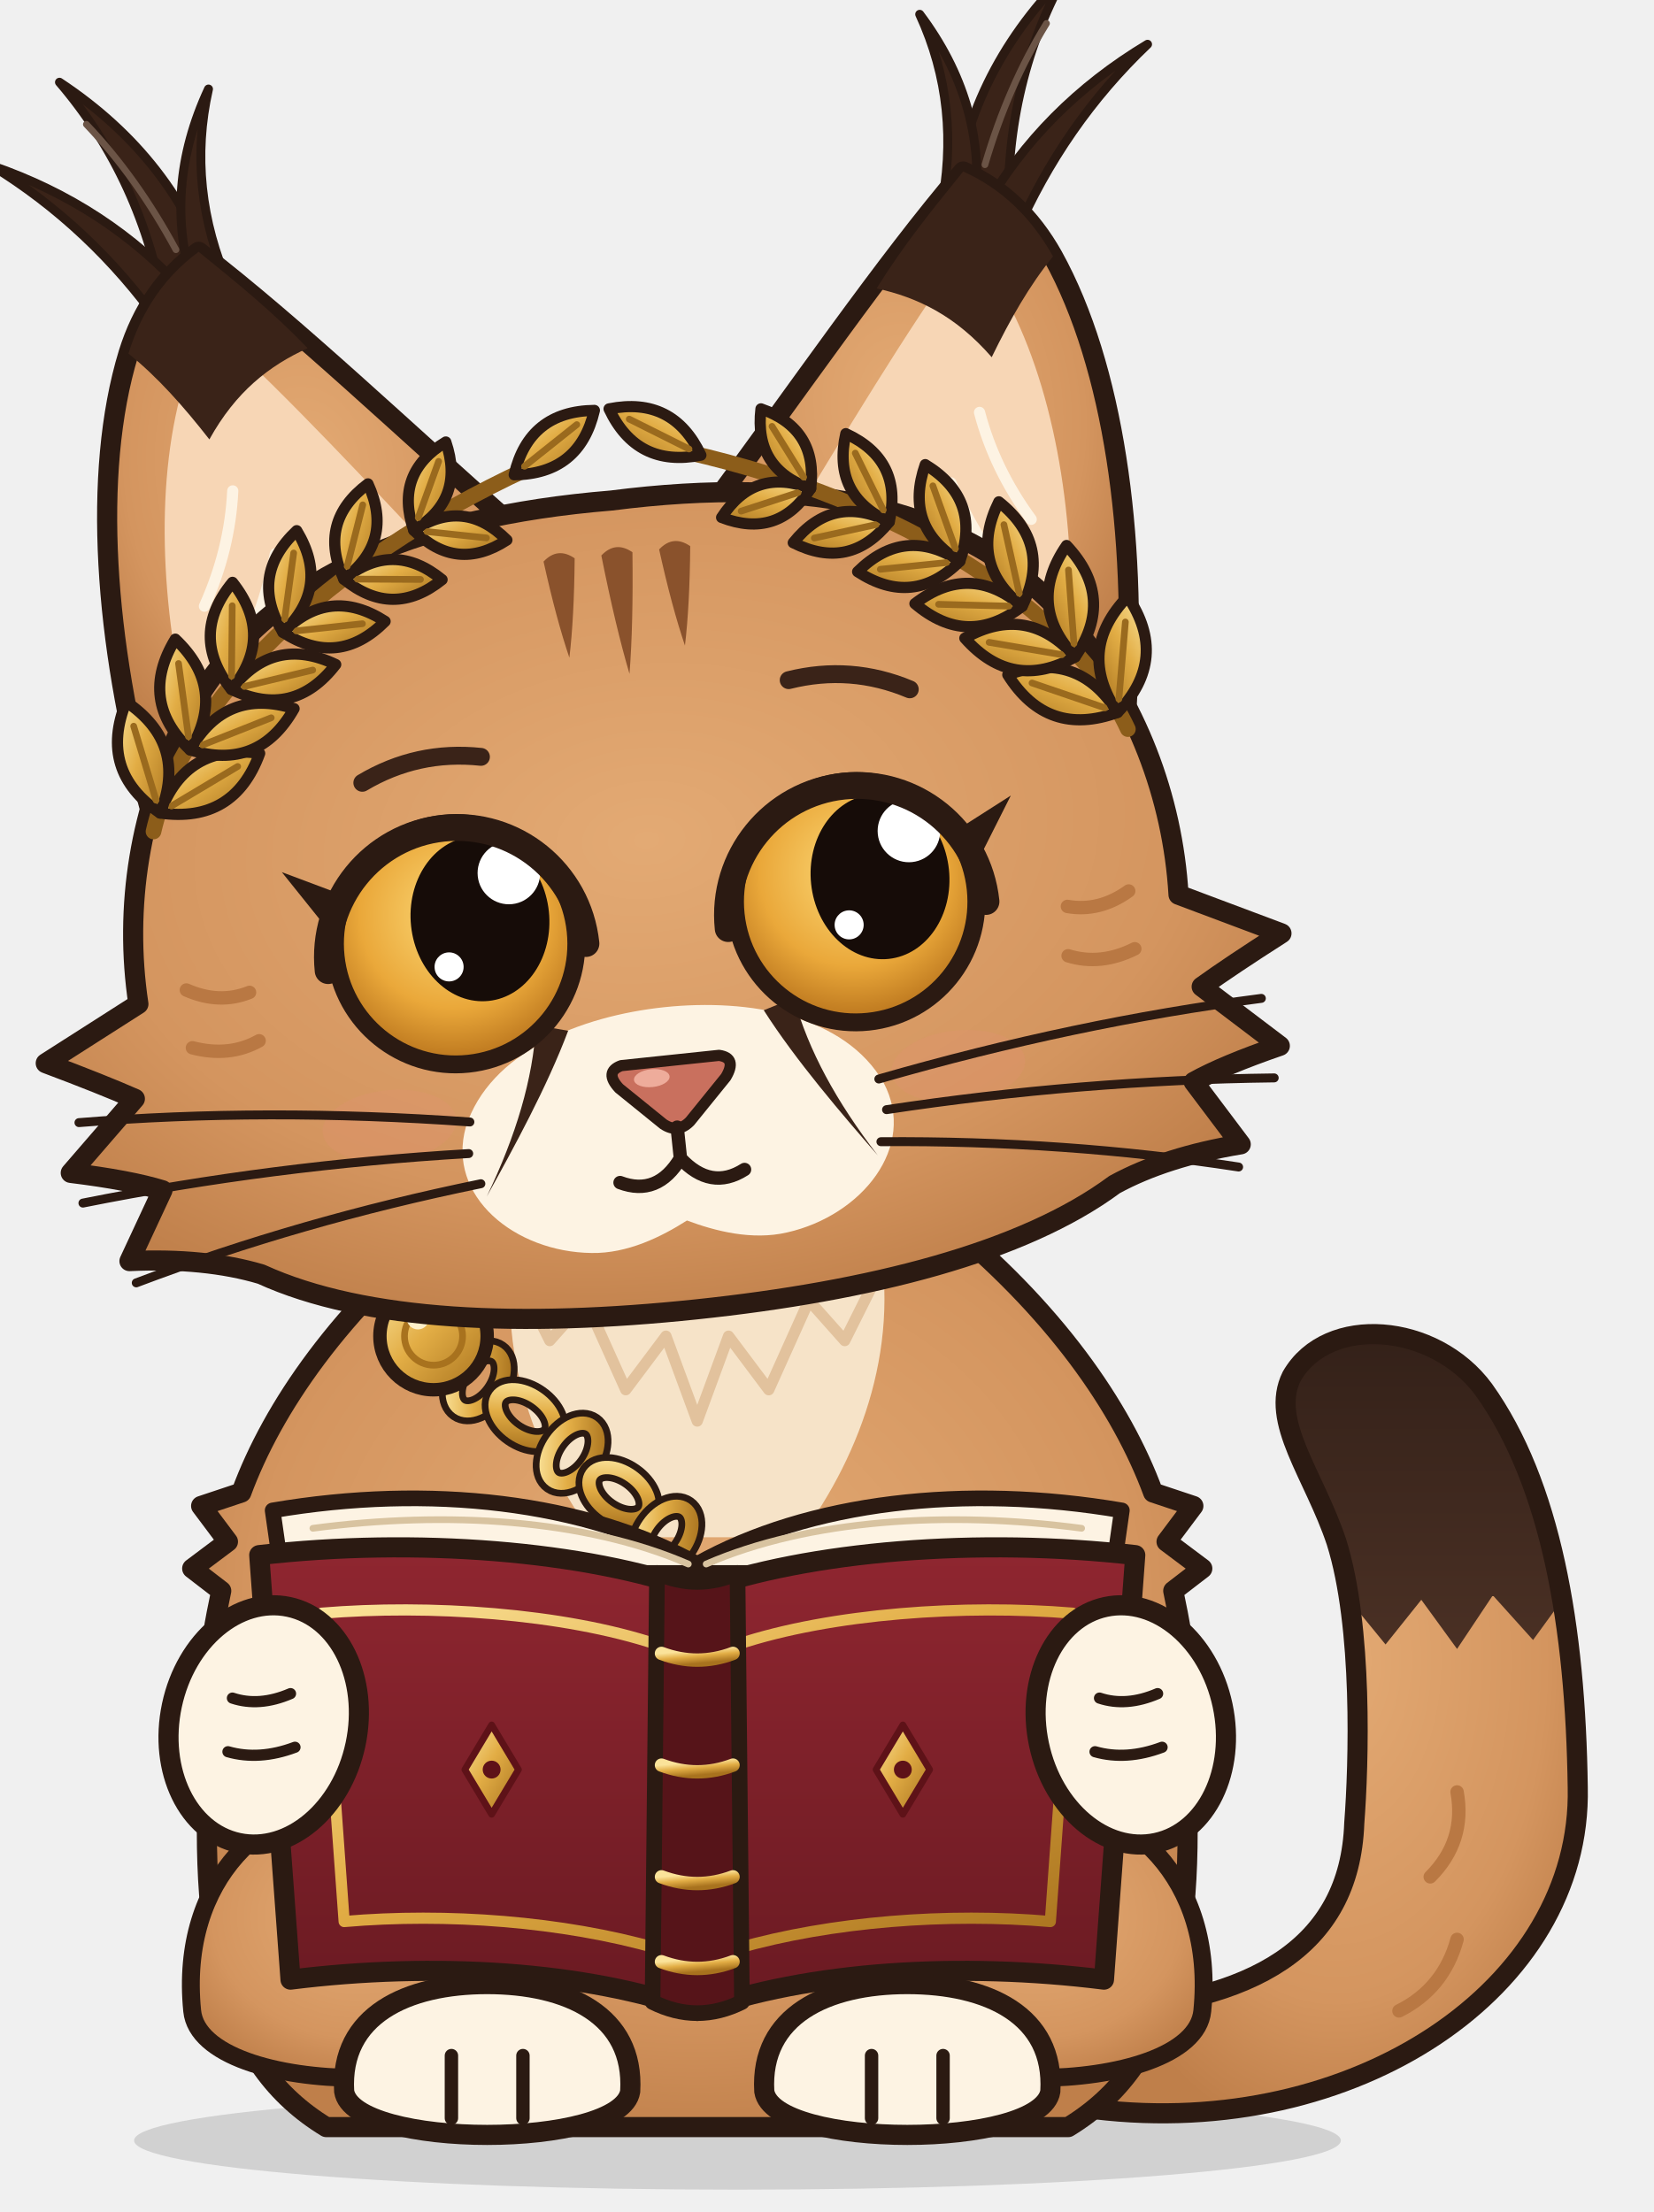
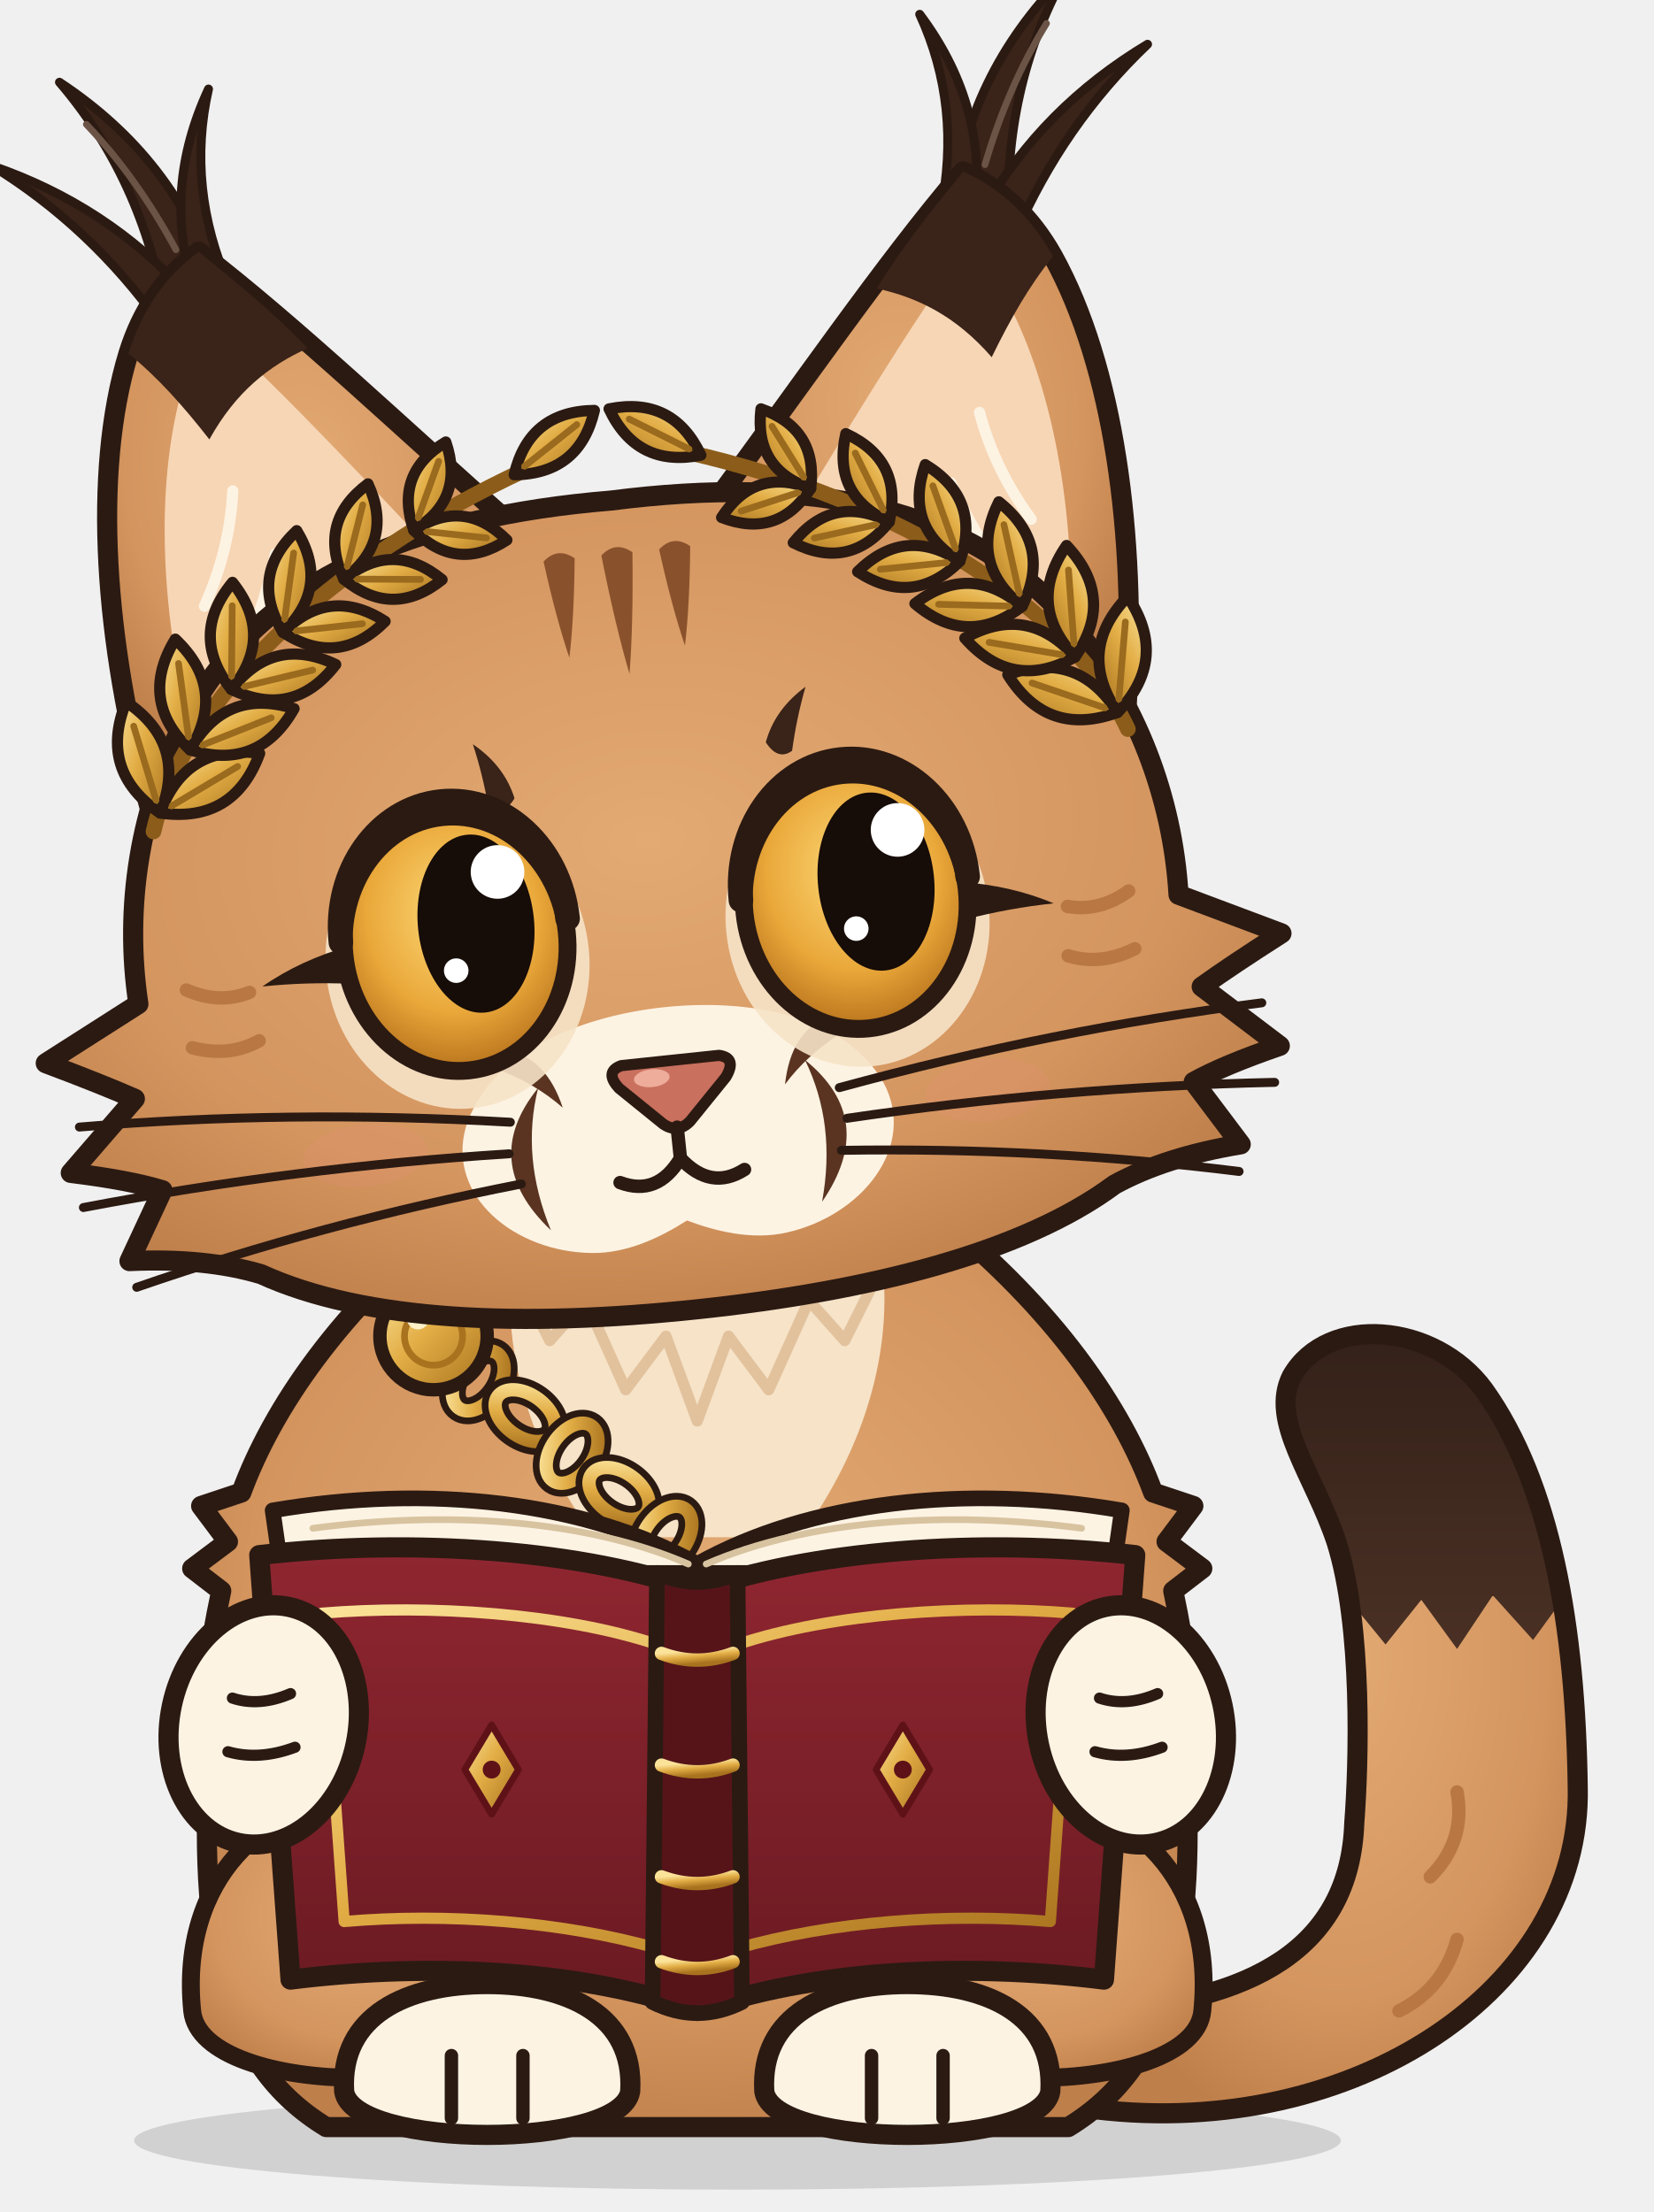
<svg xmlns="http://www.w3.org/2000/svg" stroke-linejoin="round" stroke-linecap="round" viewBox="200 0 740 990" width="740" height="990">
  <defs>
-     <radialGradient cx="0.5" cy="0.42" r="0.62" id="vas1-fur">
+     <radialGradient cx="0.5" cy="0.42" r="0.62" id="vas6-fur">
      <stop offset="0" stop-color="#e3aa74" />
      <stop offset=".7" stop-color="#d4955f" />
      <stop offset="1" stop-color="#bf7f4a" />
    </radialGradient>
-     <linearGradient x1="0" y1="0" x2="1" y2="1" id="vas1-gold">
+     <linearGradient x1="0" y1="0" x2="1" y2="1" id="vas6-gold">
      <stop offset="0" stop-color="#fbe39a" />
      <stop offset=".45" stop-color="#e2ad45" />
      <stop offset="1" stop-color="#a8721e" />
    </linearGradient>
-     <radialGradient cx="0.5" cy="0.38" r="0.62" id="vas1-iris">
+     <radialGradient cx="0.5" cy="0.38" r="0.62" id="vas6-iris">
      <stop offset="0" stop-color="#fcd977" />
      <stop offset=".62" stop-color="#eaa83a" />
      <stop offset="1" stop-color="#b8731c" />
    </radialGradient>
-     <linearGradient x1="0" y1="0" x2="0" y2="1" id="vas1-cover">
+     <linearGradient x1="0" y1="0" x2="0" y2="1" id="vas6-cover">
      <stop offset="0" stop-color="#8f2630" />
      <stop offset="1" stop-color="#6a1a22" />
    </linearGradient>
-     <linearGradient x1="0" y1="0" x2="0" y2="1" id="vas1-tip">
+     <linearGradient x1="0" y1="0" x2="0" y2="1" id="vas6-tip">
      <stop offset="0" stop-color="#2e1d16" />
      <stop offset="1" stop-color="#4a3024" />
    </linearGradient>
-     <clipPath id="vas1-tail">
+     <clipPath id="vas6-tail">
      <path d="M 690 944 C 806 958 908 890 906 800 C 905 728 894 664 864 622 C 842 592 794 588 778 616 C 768 636 788 660 798 690 C 810 728 808 790 806 816 C 804 872 760 896 690 900 Z" />
    </clipPath>
  </defs>
  <ellipse cx="530" cy="958" rx="270" ry="22" fill="#000" opacity="0.13" />
  <g>
    <g>
-       <path d="M 690 944 C 806 958 908 890 906 800 C 905 728 894 664 864 622 C 842 592 794 588 778 616 C 768 636 788 660 798 690 C 810 728 808 790 806 816 C 804 872 760 896 690 900 Z" fill="url(#vas1-fur)" />
-       <path d="M 740 560 L 940 560 L 940 716 L 918 732 L 902 712 L 886 734 L 868 714 L 852 738 L 836 716 L 820 736 L 802 714 L 780 728 L 740 728 Z" fill="url(#vas1-tip)" clip-path="url(#vas1-tail)" />
+       <path d="M 690 944 C 806 958 908 890 906 800 C 905 728 894 664 864 622 C 842 592 794 588 778 616 C 768 636 788 660 798 690 C 810 728 808 790 806 816 C 804 872 760 896 690 900 Z" fill="url(#vas6-fur)" />
+       <path d="M 740 560 L 940 560 L 940 716 L 918 732 L 902 712 L 886 734 L 868 714 L 852 738 L 836 716 L 820 736 L 802 714 L 780 728 L 740 728 Z" fill="url(#vas6-tip)" clip-path="url(#vas6-tail)" />
      <path d="M 840 840 Q 856 824 852 802 M 826 900 Q 846 890 852 868" fill="none" stroke-width="6" stroke="#b97843" />
      <path fill="none" stroke-width="9" d="M 690 944 C 806 958 908 890 906 800 C 905 728 894 664 864 622 C 842 592 794 588 778 616 C 768 636 788 660 798 690 C 810 728 808 790 806 816 C 804 872 760 896 690 900 Z" stroke="#2b1a12" />
    </g>
    <g>
      <g>
-         <path d="M 404 544 C 352 586 322 630 308 668 L 290 674 L 302 690 L 286 702 L 299 712 C 293 740 291 760 294 780 C 288 870 300 924 346 952 L 678 952 C 724 924 736 870 730 780 C 733 760 731 740 725 712 L 738 702 L 722 690 L 734 674 L 716 668 C 702 630 672 586 620 544 Z" stroke-width="9" stroke="#2b1a12" fill="url(#vas1-fur)" />
+         <path d="M 404 544 C 352 586 322 630 308 668 L 290 674 L 302 690 L 286 702 L 299 712 C 293 740 291 760 294 780 C 288 870 300 924 346 952 L 678 952 C 724 924 736 870 730 780 C 733 760 731 740 725 712 L 738 702 L 722 690 L 734 674 L 716 668 C 702 630 672 586 620 544 Z" stroke-width="9" stroke="#2b1a12" fill="url(#vas6-fur)" />
        <path d="M 432 548 C 420 600 438 650 466 688 L 558 688 C 586 650 604 600 592 548 Z" fill="#f6e3c8" />
        <path d="M 424 556 L 446 600 L 462 582 L 480 622 L 498 598 L 512 636 L 526 598 L 544 622 L 562 582 L 578 600 L 600 556 Z" stroke="#e2c29d" stroke-width="5" fill="#f6e3c8" />
-         <path stroke-width="8" stroke="#2b1a12" d="M 286 900 C 280 840 320 806 360 806 C 400 806 440 840 434 900 C 430 940 290 940 286 900 Z" fill="url(#vas1-fur)" />
-         <path stroke-width="8" stroke="#2b1a12" d="M 590 900 C 584 840 624 806 664 806 C 704 806 744 840 738 900 C 734 940 594 940 590 900 Z" fill="url(#vas1-fur)" />
+         <path stroke-width="8" stroke="#2b1a12" d="M 286 900 C 280 840 320 806 360 806 C 400 806 440 840 434 900 C 430 940 290 940 286 900 Z" fill="url(#vas6-fur)" />
+         <path stroke-width="8" stroke="#2b1a12" d="M 590 900 C 584 840 624 806 664 806 C 704 806 744 840 738 900 C 734 940 594 940 590 900 Z" fill="url(#vas6-fur)" />
      </g>
      <g>
        <ellipse rx="15" ry="9.5" fill="none" stroke-width="12" stroke="#2b1a12" cx="414" cy="618" transform="matrix(0.573576, -0.819152, 0.819152, 0.573576, -329.697, 602.659)" />
-         <ellipse rx="15" ry="9.5" fill="none" stroke-width="6" cx="414" cy="618" transform="matrix(0.573576, -0.819152, 0.819152, 0.573576, -329.697, 602.659)" stroke="url(#vas1-gold)" />
+         <ellipse rx="15" ry="9.5" fill="none" stroke-width="6" cx="414" cy="618" transform="matrix(0.573576, -0.819152, 0.819152, 0.573576, -329.697, 602.659)" stroke="url(#vas6-gold)" />
        <ellipse rx="15" ry="9.5" fill="none" stroke-width="12" stroke="#2b1a12" cx="435" cy="633.6" transform="matrix(0.819152, 0.573576, -0.573576, 0.819152, 442.087, -134.92)" />
-         <ellipse rx="15" ry="9.5" fill="none" stroke-width="6" cx="435" cy="633.6" transform="matrix(0.819152, 0.573576, -0.573576, 0.819152, 442.087, -134.92)" stroke="url(#vas1-gold)" />
+         <ellipse rx="15" ry="9.5" fill="none" stroke-width="6" cx="435" cy="633.6" transform="matrix(0.819152, 0.573576, -0.573576, 0.819152, 442.087, -134.92)" stroke="url(#vas6-gold)" />
        <ellipse rx="15" ry="9.5" fill="none" stroke-width="12" stroke="#2b1a12" cx="456" cy="650.4" transform="matrix(0.573576, -0.819152, 0.819152, 0.573576, -338.327, 650.879)" />
-         <ellipse rx="15" ry="9.5" fill="none" stroke-width="6" cx="456" cy="650.4" transform="matrix(0.573576, -0.819152, 0.819152, 0.573576, -338.327, 650.879)" stroke="url(#vas1-gold)" />
+         <ellipse rx="15" ry="9.5" fill="none" stroke-width="6" cx="456" cy="650.4" transform="matrix(0.573576, -0.819152, 0.819152, 0.573576, -338.327, 650.879)" stroke="url(#vas6-gold)" />
        <ellipse rx="15" ry="9.5" fill="none" stroke-width="12" stroke="#2b1a12" cx="477" cy="668.4" transform="matrix(0.819152, 0.573576, -0.573576, 0.819152, 469.643, -152.717)" />
-         <ellipse rx="15" ry="9.5" fill="none" stroke-width="6" cx="477" cy="668.4" transform="matrix(0.819152, 0.573576, -0.573576, 0.819152, 469.643, -152.717)" stroke="url(#vas1-gold)" />
+         <ellipse rx="15" ry="9.5" fill="none" stroke-width="6" cx="477" cy="668.4" transform="matrix(0.819152, 0.573576, -0.573576, 0.819152, 469.643, -152.717)" stroke="url(#vas6-gold)" />
        <ellipse rx="15" ry="9.5" fill="none" stroke-width="12" stroke="#2b1a12" cx="498" cy="687.6" transform="matrix(0.573576, -0.819152, 0.819152, 0.573576, -350.89, 701.147)" />
-         <ellipse rx="15" ry="9.5" fill="none" stroke-width="6" cx="498" cy="687.6" transform="matrix(0.573576, -0.819152, 0.819152, 0.573576, -350.89, 701.147)" stroke="url(#vas1-gold)" />
-         <circle cx="394" cy="598" r="24" stroke-width="6" stroke="#2b1a12" fill="url(#vas1-gold)" />
+         <ellipse rx="15" ry="9.5" fill="none" stroke-width="6" cx="498" cy="687.6" transform="matrix(0.573576, -0.819152, 0.819152, 0.573576, -350.89, 701.147)" stroke="url(#vas6-gold)" />
+         <circle cx="394" cy="598" r="24" stroke-width="6" stroke="#2b1a12" fill="url(#vas6-gold)" />
        <circle cx="394" cy="598" r="13" fill="none" stroke="#a8721e" stroke-width="3" />
        <circle cx="387" cy="590" r="5" fill="#fff6d6" opacity="0.9" />
      </g>
      <g>
        <path d="M 512 700 C 462 672 392 664 322 676 L 326 704 L 698 704 L 702 676 C 632 664 562 672 512 700 Z" stroke-width="7" fill="#fdf3e3" stroke="#2b1a12" />
        <path d="M 340 684 C 400 676 462 680 508 700 M 684 684 C 624 676 562 680 516 700" fill="none" stroke="#d8c3a0" stroke-width="3" />
-         <path d="M 512 712 C 462 694 386 688 316 696 L 330 886 C 394 878 462 882 512 900 Z" stroke-width="9" stroke="#2b1a12" fill="url(#vas1-cover)" />
-         <path d="M 512 712 C 562 694 638 688 708 696 L 694 886 C 630 878 562 882 512 900 Z" stroke-width="9" stroke="#2b1a12" fill="url(#vas1-cover)" />
-         <path d="M 494 736 C 452 722 392 718 344 722 L 354 860 C 400 856 452 860 494 872 Z M 530 736 C 572 722 632 718 680 722 L 670 860 C 624 856 572 860 530 872 Z" fill="none" stroke-width="5" stroke="url(#vas1-gold)" />
-         <path stroke="#5e1218" stroke-width="3" d="M 420 772 L 432 792 L 420 812 L 408 792 Z" fill="url(#vas1-gold)" />
+         <path d="M 512 712 C 462 694 386 688 316 696 L 330 886 C 394 878 462 882 512 900 Z" stroke-width="9" stroke="#2b1a12" fill="url(#vas6-cover)" />
+         <path d="M 512 712 C 562 694 638 688 708 696 L 694 886 C 630 878 562 882 512 900 Z" stroke-width="9" stroke="#2b1a12" fill="url(#vas6-cover)" />
+         <path d="M 494 736 C 452 722 392 718 344 722 L 354 860 C 400 856 452 860 494 872 Z M 530 736 C 572 722 632 718 680 722 L 670 860 C 624 856 572 860 530 872 Z" fill="none" stroke-width="5" stroke="url(#vas6-gold)" />
+         <path stroke="#5e1218" stroke-width="3" d="M 420 772 L 432 792 L 420 812 L 408 792 Z" fill="url(#vas6-gold)" />
        <circle cy="792" r="4" fill="#5e1218" cx="420" />
-         <path stroke="#5e1218" stroke-width="3" d="M 604 772 L 616 792 L 604 812 L 592 792 Z" fill="url(#vas1-gold)" />
+         <path stroke="#5e1218" stroke-width="3" d="M 604 772 L 616 792 L 604 812 L 592 792 Z" fill="url(#vas6-gold)" />
        <circle cy="792" r="4" fill="#5e1218" cx="604" />
        <path d="M 494 704 Q 512 712 530 704 L 532 896 Q 512 906 492 896 Z" fill="#561419" stroke-width="7" stroke="#2b1a12" />
-         <path fill="none" stroke-width="6" d="M 496 740 Q 512 746 528 740" stroke="url(#vas1-gold)" />
-         <path fill="none" stroke-width="6" d="M 496 790 Q 512 796 528 790" stroke="url(#vas1-gold)" />
-         <path fill="none" stroke-width="6" d="M 496 840 Q 512 846 528 840" stroke="url(#vas1-gold)" />
-         <path fill="none" stroke-width="6" d="M 496 878 Q 512 884 528 878" stroke="url(#vas1-gold)" />
+         <path fill="none" stroke-width="6" d="M 496 740 Q 512 746 528 740" stroke="url(#vas6-gold)" />
+         <path fill="none" stroke-width="6" d="M 496 790 Q 512 796 528 790" stroke="url(#vas6-gold)" />
+         <path fill="none" stroke-width="6" d="M 496 840 Q 512 846 528 840" stroke="url(#vas6-gold)" />
+         <path fill="none" stroke-width="6" d="M 496 878 Q 512 884 528 878" stroke="url(#vas6-gold)" />
      </g>
      <g>
        <ellipse cy="772" rx="42" ry="54" stroke-width="9" fill="#fdf3e3" stroke="#2b1a12" cx="318" transform="matrix(0.978148, 0.207912, -0.207912, 0.978148, 167.457, -49.2459)" />
        <path fill="none" stroke-width="5" stroke="#2b1a12" d="M 304 760 Q 316 764 330 758 M 302 784 Q 316 788 332 782" />
        <ellipse cy="772" rx="42" ry="54" stroke-width="9" fill="#fdf3e3" stroke="#2b1a12" cx="706" transform="matrix(0.978148, -0.207912, 0.207912, 0.978148, -145.08, 163.656)" />
        <path fill="none" stroke-width="5" stroke="#2b1a12" d="M 692 760 Q 704 764 718 758 M 690 784 Q 704 788 720 782" />
      </g>
      <g transform="translate(512 590) matrix(0.994522, -0.104528, 0.104528, 0.994522, 0, 0) translate(-512 -590)">
        <g>
          <g>
            <path d="M 345.8 106.5 Q 334.1 49.6 286 10 Q 318.4 57 322.2 117.5 Z" stroke-width="4" fill="#3a2318" stroke="#2b1a12" />
            <path d="M 332.3 109.5 Q 301.6 67.1 252 44 Q 293.2 75.7 319.7 122.5 Z" stroke-width="4" fill="#3a2318" stroke="#2b1a12" />
            <path d="M 352 108.7 Q 337.4 63 352 20 Q 326.8 62.1 336 107.3 Z" stroke-width="4" fill="#3a2318" stroke="#2b1a12" />
            <path d="M 330 90 Q 316 56 296 30" fill="none" stroke="#6b5446" stroke-width="3" />
-             <path d="M 292 336 C 280 262 282 186 304 134 Q 316 106 340 92 C 380 130 424 182 470 232 Z" stroke-width="9" stroke="#2b1a12" fill="url(#vas1-fur)" />
+             <path d="M 292 336 C 280 262 282 186 304 134 Q 316 106 340 92 C 380 130 424 182 470 232 Z" stroke-width="9" stroke="#2b1a12" fill="url(#vas6-fur)" />
            <path d="M 314 304 C 306 248 310 190 328 148 Q 334 134 344 128 C 374 162 404 202 436 244 Z" fill="#f7d6b5" />
            <path d="M 304 134 Q 316 106 340 92 C 356 108 370 122 384 140 C 366 146 350 156 336 176 C 326 160 316 146 304 134 Z" fill="#3a2318" />
            <path d="M 330 288 Q 350 262 360 230 M 352 298 Q 376 270 392 244 M 326 250 Q 340 226 344 200" fill="none" stroke-width="5" stroke="#fdf3e3" />
          </g>
        </g>
        <g transform="matrix(-1, 0, 0, 1, 1024, 0)">
          <g>
            <g>
              <path d="M 345.8 106.5 Q 334.1 49.6 286 10 Q 318.4 57 322.2 117.5 Z" stroke-width="4" fill="#3a2318" stroke="#2b1a12" />
              <path d="M 332.3 109.5 Q 301.6 67.1 252 44 Q 293.2 75.7 319.7 122.5 Z" stroke-width="4" fill="#3a2318" stroke="#2b1a12" />
              <path d="M 352 108.7 Q 337.4 63 352 20 Q 326.8 62.1 336 107.3 Z" stroke-width="4" fill="#3a2318" stroke="#2b1a12" />
              <path d="M 330 90 Q 316 56 296 30" fill="none" stroke="#6b5446" stroke-width="3" />
-               <path d="M 292 336 C 280 262 282 186 304 134 Q 316 106 340 92 C 380 130 424 182 470 232 Z" stroke-width="9" stroke="#2b1a12" fill="url(#vas1-fur)" />
+               <path d="M 292 336 C 280 262 282 186 304 134 Q 316 106 340 92 C 380 130 424 182 470 232 Z" stroke-width="9" stroke="#2b1a12" fill="url(#vas6-fur)" />
              <path d="M 314 304 C 306 248 310 190 328 148 Q 334 134 344 128 C 374 162 404 202 436 244 Z" fill="#f7d6b5" />
              <path d="M 304 134 Q 316 106 340 92 C 356 108 370 122 384 140 C 366 146 350 156 336 176 C 326 160 316 146 304 134 Z" fill="#3a2318" />
              <path d="M 330 288 Q 350 262 360 230 M 352 298 Q 376 270 392 244 M 326 250 Q 340 226 344 200" fill="none" stroke-width="5" stroke="#fdf3e3" />
            </g>
          </g>
        </g>
-         <path d="M 512 222 C 600 220 672 240 712 300 C 736 336 748 380 746 424 L 790 446 Q 766 458 752 466 L 784 496 Q 758 502 744 508 L 762 538 Q 728 540 704 550 C 660 576 590 586 512 586 C 434 586 364 576 320 550 Q 296 540 262 538 L 280 508 Q 266 502 240 496 L 272 466 Q 258 458 234 446 L 278 424 C 276 380 288 336 312 300 C 352 240 424 220 512 222 Z" stroke-width="9" stroke="#2b1a12" fill="url(#vas1-fur)" />
+         <path d="M 512 222 C 600 220 672 240 712 300 C 736 336 748 380 746 424 L 790 446 Q 766 458 752 466 L 784 496 Q 758 502 744 508 L 762 538 Q 728 540 704 550 C 660 576 590 586 512 586 C 434 586 364 576 320 550 Q 296 540 262 538 L 280 508 Q 266 502 240 496 L 272 466 Q 258 458 234 446 L 278 424 C 276 380 288 336 312 300 C 352 240 424 220 512 222 Z" stroke-width="9" stroke="#2b1a12" fill="url(#vas6-fur)" />
        <path fill="none" stroke="#8c5d1a" stroke-width="7" d="M 292.8 347.9 C 312 292 382 236 476 204" />
-         <path stroke-width="5" stroke="#2b1a12" d="M 296.6 340 Q 329 348.1 343.7 318.1 Q 311.3 310 296.6 340 Z" fill="url(#vas1-gold)" />
+         <path stroke-width="5" stroke="#2b1a12" d="M 296.6 340 Q 329 348.1 343.7 318.1 Q 311.3 310 296.6 340 Z" fill="url(#vas6-gold)" />
        <path stroke="#9a6a1e" stroke-width="3" d="M 302 337.4 L 333.3 322.9" />
-         <path stroke-width="5" stroke="#2b1a12" d="M 296.6 340 Q 312.3 310.5 286.7 288.9 Q 271 318.4 296.6 340 Z" fill="url(#vas1-gold)" />
+         <path stroke-width="5" stroke="#2b1a12" d="M 296.6 340 Q 312.3 310.5 286.7 288.9 Q 271 318.4 296.6 340 Z" fill="url(#vas6-gold)" />
        <path stroke="#9a6a1e" stroke-width="3" d="M 295.4 334.1 L 288.9 300.1" />
-         <path stroke-width="5" stroke="#2b1a12" d="M 312.9 313.3 Q 342.4 326 361.1 299.8 Q 331.6 287.1 312.9 313.3 Z" fill="url(#vas1-gold)" />
+         <path stroke-width="5" stroke="#2b1a12" d="M 312.9 313.3 Q 342.4 326 361.1 299.8 Q 331.6 287.1 312.9 313.3 Z" fill="url(#vas6-gold)" />
        <path stroke="#9a6a1e" stroke-width="3" d="M 318.7 311.7 L 350.5 302.8" />
-         <path stroke-width="5" stroke="#2b1a12" d="M 312.9 313.3 Q 332.4 287.7 311.5 263.3 Q 292 288.9 312.9 313.3 Z" fill="url(#vas1-gold)" />
+         <path stroke-width="5" stroke="#2b1a12" d="M 312.9 313.3 Q 332.4 287.7 311.5 263.3 Q 292 288.9 312.9 313.3 Z" fill="url(#vas6-gold)" />
        <path stroke="#9a6a1e" stroke-width="3" d="M 312.8 307.3 L 311.8 274.3" />
-         <path stroke-width="5" stroke="#2b1a12" d="M 334.1 288.3 Q 360.4 304.5 381.7 282.1 Q 355.4 266 334.1 288.3 Z" fill="url(#vas1-gold)" />
+         <path stroke-width="5" stroke="#2b1a12" d="M 334.1 288.3 Q 360.4 304.5 381.7 282.1 Q 355.4 266 334.1 288.3 Z" fill="url(#vas6-gold)" />
        <path stroke="#9a6a1e" stroke-width="3" d="M 340 287.6 L 371.2 283.5" />
-         <path stroke-width="5" stroke="#2b1a12" d="M 334.1 288.3 Q 356.1 266.7 339.6 240.7 Q 317.6 262.3 334.1 288.3 Z" fill="url(#vas1-gold)" />
+         <path stroke-width="5" stroke="#2b1a12" d="M 334.1 288.3 Q 356.1 266.7 339.6 240.7 Q 317.6 262.3 334.1 288.3 Z" fill="url(#vas6-gold)" />
        <path stroke="#9a6a1e" stroke-width="3" d="M 334.8 282.4 L 338.4 251.1" />
-         <path stroke-width="5" stroke="#2b1a12" d="M 359.7 265.3 Q 382.7 283.9 405.7 265.2 Q 382.6 246.7 359.7 265.3 Z" fill="url(#vas1-gold)" />
+         <path stroke-width="5" stroke="#2b1a12" d="M 359.7 265.3 Q 382.7 283.9 405.7 265.2 Q 382.6 246.7 359.7 265.3 Z" fill="url(#vas6-gold)" />
        <path stroke="#9a6a1e" stroke-width="3" d="M 365.7 265.3 L 395.5 265.2" />
-         <path stroke-width="5" stroke="#2b1a12" d="M 359.7 265.3 Q 383.2 247.4 370.6 220.7 Q 347.1 238.6 359.7 265.3 Z" fill="url(#vas1-gold)" />
+         <path stroke-width="5" stroke="#2b1a12" d="M 359.7 265.3 Q 383.2 247.4 370.6 220.7 Q 347.1 238.6 359.7 265.3 Z" fill="url(#vas6-gold)" />
        <path stroke="#9a6a1e" stroke-width="3" d="M 361.1 259.5 L 368.2 230.5" />
-         <path stroke-width="5" stroke="#2b1a12" d="M 389.3 244.5 Q 409.2 264.6 433 249.3 Q 413.1 229.2 389.3 244.5 Z" fill="url(#vas1-gold)" />
+         <path stroke-width="5" stroke="#2b1a12" d="M 389.3 244.5 Q 409.2 264.6 433 249.3 Q 413.1 229.2 389.3 244.5 Z" fill="url(#vas6-gold)" />
        <path stroke="#9a6a1e" stroke-width="3" d="M 395.3 245.1 L 423.4 248.2" />
-         <path stroke-width="5" stroke="#2b1a12" d="M 389.3 244.5 Q 413.6 230 404.5 203.2 Q 380.2 217.7 389.3 244.5 Z" fill="url(#vas1-gold)" />
+         <path stroke-width="5" stroke="#2b1a12" d="M 389.3 244.5 Q 413.6 230 404.5 203.2 Q 380.2 217.7 389.3 244.5 Z" fill="url(#vas6-gold)" />
        <path stroke="#9a6a1e" stroke-width="3" d="M 391.4 238.9 L 401.2 212.3" />
-         <path stroke-width="5" stroke="#2b1a12" d="M 422.7 226 Q 439.7 247 463.7 234.7 Q 446.7 213.7 422.7 226 Z" fill="url(#vas1-gold)" />
+         <path stroke-width="5" stroke="#2b1a12" d="M 422.7 226 Q 439.7 247 463.7 234.7 Q 446.7 213.7 422.7 226 Z" fill="url(#vas6-gold)" />
        <path stroke="#9a6a1e" stroke-width="3" d="M 428.5 227.2 L 454.7 232.8" />
-         <path stroke-width="5" stroke="#2b1a12" d="M 422.7 226 Q 447.1 214.6 441.1 188.2 Q 416.6 199.7 422.7 226 Z" fill="url(#vas1-gold)" />
+         <path stroke-width="5" stroke="#2b1a12" d="M 422.7 226 Q 447.1 214.6 441.1 188.2 Q 416.6 199.7 422.7 226 Z" fill="url(#vas6-gold)" />
        <path stroke="#9a6a1e" stroke-width="3" d="M 425.3 220.6 L 437 196.5" />
-         <path stroke-width="5" stroke="#2b1a12" d="M 470 206 Q 499.1 208.7 508.7 181.1 Q 479.6 178.4 470 206 Z" fill="url(#vas1-gold)" />
+         <path stroke-width="5" stroke="#2b1a12" d="M 470 206 Q 499.1 208.7 508.7 181.1 Q 479.6 178.4 470 206 Z" fill="url(#vas6-gold)" />
        <path stroke="#9a6a1e" stroke-width="3" d="M 475 202.7 L 500.2 186.6" />
        <g transform="matrix(-1, 0, 0, 1, 1024, 0)">
          <path fill="none" stroke="#8c5d1a" stroke-width="7" d="M 292.8 347.9 C 312 292 382 236 476 204" />
-           <path stroke-width="5" stroke="#2b1a12" d="M 296.6 340 Q 329 348.1 343.7 318.1 Q 311.3 310 296.6 340 Z" fill="url(#vas1-gold)" />
+           <path stroke-width="5" stroke="#2b1a12" d="M 296.6 340 Q 329 348.1 343.7 318.1 Q 311.3 310 296.6 340 Z" fill="url(#vas6-gold)" />
          <path stroke="#9a6a1e" stroke-width="3" d="M 302 337.4 L 333.3 322.9" />
-           <path stroke-width="5" stroke="#2b1a12" d="M 296.6 340 Q 312.3 310.5 286.7 288.9 Q 271 318.4 296.6 340 Z" fill="url(#vas1-gold)" />
+           <path stroke-width="5" stroke="#2b1a12" d="M 296.6 340 Q 312.3 310.5 286.7 288.9 Q 271 318.4 296.6 340 Z" fill="url(#vas6-gold)" />
          <path stroke="#9a6a1e" stroke-width="3" d="M 295.4 334.1 L 288.9 300.1" />
-           <path stroke-width="5" stroke="#2b1a12" d="M 312.9 313.3 Q 342.4 326 361.1 299.8 Q 331.6 287.1 312.9 313.3 Z" fill="url(#vas1-gold)" />
+           <path stroke-width="5" stroke="#2b1a12" d="M 312.9 313.3 Q 342.4 326 361.1 299.8 Q 331.6 287.1 312.9 313.3 Z" fill="url(#vas6-gold)" />
          <path stroke="#9a6a1e" stroke-width="3" d="M 318.7 311.7 L 350.5 302.8" />
-           <path stroke-width="5" stroke="#2b1a12" d="M 312.9 313.3 Q 332.4 287.7 311.5 263.3 Q 292 288.9 312.9 313.3 Z" fill="url(#vas1-gold)" />
+           <path stroke-width="5" stroke="#2b1a12" d="M 312.9 313.3 Q 332.4 287.7 311.5 263.3 Q 292 288.9 312.9 313.3 Z" fill="url(#vas6-gold)" />
          <path stroke="#9a6a1e" stroke-width="3" d="M 312.8 307.3 L 311.8 274.3" />
-           <path stroke-width="5" stroke="#2b1a12" d="M 334.1 288.3 Q 360.4 304.5 381.7 282.1 Q 355.4 266 334.1 288.3 Z" fill="url(#vas1-gold)" />
+           <path stroke-width="5" stroke="#2b1a12" d="M 334.1 288.3 Q 360.4 304.5 381.7 282.1 Q 355.4 266 334.1 288.3 Z" fill="url(#vas6-gold)" />
          <path stroke="#9a6a1e" stroke-width="3" d="M 340 287.6 L 371.2 283.5" />
-           <path stroke-width="5" stroke="#2b1a12" d="M 334.1 288.3 Q 356.1 266.7 339.6 240.7 Q 317.6 262.3 334.1 288.3 Z" fill="url(#vas1-gold)" />
+           <path stroke-width="5" stroke="#2b1a12" d="M 334.1 288.3 Q 356.1 266.7 339.6 240.7 Q 317.6 262.3 334.1 288.3 Z" fill="url(#vas6-gold)" />
          <path stroke="#9a6a1e" stroke-width="3" d="M 334.8 282.4 L 338.4 251.1" />
-           <path stroke-width="5" stroke="#2b1a12" d="M 359.7 265.3 Q 382.7 283.9 405.7 265.2 Q 382.6 246.7 359.7 265.3 Z" fill="url(#vas1-gold)" />
+           <path stroke-width="5" stroke="#2b1a12" d="M 359.7 265.3 Q 382.7 283.9 405.7 265.2 Q 382.6 246.7 359.7 265.3 Z" fill="url(#vas6-gold)" />
          <path stroke="#9a6a1e" stroke-width="3" d="M 365.7 265.3 L 395.5 265.2" />
-           <path stroke-width="5" stroke="#2b1a12" d="M 359.7 265.3 Q 383.2 247.4 370.6 220.7 Q 347.1 238.6 359.7 265.3 Z" fill="url(#vas1-gold)" />
+           <path stroke-width="5" stroke="#2b1a12" d="M 359.7 265.3 Q 383.2 247.4 370.6 220.7 Q 347.1 238.6 359.7 265.3 Z" fill="url(#vas6-gold)" />
          <path stroke="#9a6a1e" stroke-width="3" d="M 361.1 259.5 L 368.2 230.5" />
-           <path stroke-width="5" stroke="#2b1a12" d="M 389.3 244.5 Q 409.2 264.6 433 249.3 Q 413.1 229.2 389.3 244.5 Z" fill="url(#vas1-gold)" />
+           <path stroke-width="5" stroke="#2b1a12" d="M 389.3 244.5 Q 409.2 264.6 433 249.3 Q 413.1 229.2 389.3 244.5 Z" fill="url(#vas6-gold)" />
          <path stroke="#9a6a1e" stroke-width="3" d="M 395.3 245.1 L 423.4 248.2" />
-           <path stroke-width="5" stroke="#2b1a12" d="M 389.3 244.5 Q 413.6 230 404.5 203.2 Q 380.2 217.7 389.3 244.5 Z" fill="url(#vas1-gold)" />
+           <path stroke-width="5" stroke="#2b1a12" d="M 389.3 244.5 Q 413.6 230 404.5 203.2 Q 380.2 217.7 389.3 244.5 Z" fill="url(#vas6-gold)" />
          <path stroke="#9a6a1e" stroke-width="3" d="M 391.4 238.9 L 401.2 212.3" />
-           <path stroke-width="5" stroke="#2b1a12" d="M 422.7 226 Q 439.7 247 463.7 234.7 Q 446.7 213.7 422.7 226 Z" fill="url(#vas1-gold)" />
+           <path stroke-width="5" stroke="#2b1a12" d="M 422.7 226 Q 439.7 247 463.7 234.7 Q 446.7 213.7 422.7 226 Z" fill="url(#vas6-gold)" />
          <path stroke="#9a6a1e" stroke-width="3" d="M 428.5 227.2 L 454.7 232.8" />
-           <path stroke-width="5" stroke="#2b1a12" d="M 422.7 226 Q 447.1 214.6 441.1 188.2 Q 416.6 199.7 422.7 226 Z" fill="url(#vas1-gold)" />
+           <path stroke-width="5" stroke="#2b1a12" d="M 422.7 226 Q 447.1 214.6 441.1 188.2 Q 416.6 199.7 422.7 226 Z" fill="url(#vas6-gold)" />
          <path stroke="#9a6a1e" stroke-width="3" d="M 425.3 220.6 L 437 196.5" />
-           <path stroke-width="5" stroke="#2b1a12" d="M 470 206 Q 499.1 208.7 508.7 181.1 Q 479.6 178.4 470 206 Z" fill="url(#vas1-gold)" />
+           <path stroke-width="5" stroke="#2b1a12" d="M 470 206 Q 499.1 208.7 508.7 181.1 Q 479.6 178.4 470 206 Z" fill="url(#vas6-gold)" />
          <path stroke="#9a6a1e" stroke-width="3" d="M 475 202.7 L 500.2 186.6" />
        </g>
-         <path opacity="0.85" fill="#fdf3e3" d="M 360 412 Q 422 496 484 412 Q 422 476 360 412 Z" />
-         <path opacity="0.85" fill="#fdf3e3" d="M 540 412 Q 602 496 664 412 Q 602 476 540 412 Z" />
        <path d="M 512 450 C 550 450 592 462 606 494 C 618 524 590 552 556 556 C 540 558 524 552 512 546 C 500 552 484 558 468 556 C 434 552 406 524 418 494 C 432 462 474 450 512 450 Z" fill="#fdf3e3" />
        <path d="M 300 420 Q 314 428 328 424 M 300 446 Q 316 452 330 446" fill="none" stroke-width="6" stroke="#b97843" />
-         <path d="M 454 452 C 450 476 440 500 424 526 C 438 506 456 480 468 456 Z" fill="#3a2318" />
+         <path d="M 440 462 Q 457 467 462 490 Q 451 478 435 470 Z" fill="#5a3421" />
+         <path d="M 452 480 Q 422 510 451 544 Q 441 510 452 480 Z" fill="#5a3421" />
        <g transform="matrix(-1, 0, 0, 1, 1024, 0)">
          <path d="M 300 420 Q 314 428 328 424 M 300 446 Q 316 452 330 446" fill="none" stroke-width="6" stroke="#b97843" />
-           <path d="M 454 452 C 450 476 440 500 424 526 C 438 506 456 480 468 456 Z" fill="#3a2318" />
+           <path d="M 440 462 Q 457 467 462 490 Q 451 478 435 470 Z" fill="#5a3421" />
+           <path d="M 452 480 Q 422 510 451 544 Q 441 510 452 480 Z" fill="#5a3421" />
        </g>
        <path fill="#8a522c" d="M 479 246 Q 486 240 493 246 Q 490 272.4 486 290 Q 482 272.4 479 246 Z" />
        <path fill="#8a522c" d="M 505 246 Q 512 240 519 246 Q 516 278.4 512 300 Q 508 278.4 505 246 Z" />
        <path fill="#8a522c" d="M 531 246 Q 538 240 545 246 Q 542 272.4 538 290 Q 534 272.4 531 246 Z" />
        <g>
-           <path d="M 388 336 Q 414 324 442 330" fill="none" stroke-width="8" stroke="#3a2318" />
-         </g>
-         <g transform="matrix(-1, 0, 0, 1, 1024, 0)">
-           <g transform="translate(388 336) matrix(0.997564, -0.0697565, 0.0697565, 0.997564, 0, -16) translate(-388 -336)">
-             <path d="M 388 336 Q 414 324 442 330" fill="none" stroke-width="8" stroke="#3a2318" />
-           </g>
-         </g>
-         <g>
-           <circle r="54" cy="412" cx="422" fill="url(#vas1-iris)" />
-           <g transform="matrix(1, 0, 0, 1, 12, -14)">
-             <ellipse fill="#160c08" cy="416" cx="422" rx="31" ry="37" />
-             <circle r="14" fill="#fff" cy="397" cx="437" />
-             <circle r="6.5" fill="#fff" cy="436" cx="406" />
-           </g>
-           <circle r="54" fill="none" stroke-width="8" cy="412" stroke="#2b1a12" cx="422" />
-           <path fill="none" stroke-width="12" stroke="#2b1a12" d="M 364 418 A 58 58 0 0 1 480 418" />
-           <path fill="#2b1a12" d="M 372 384 L 348 372 L 366 400 Z" />
-         </g>
-         <g>
-           <circle r="54" cy="412" cx="602" fill="url(#vas1-iris)" />
-           <g transform="matrix(1, 0, 0, 1, 12, -14)">
-             <ellipse fill="#160c08" cy="416" cx="602" rx="31" ry="37" />
-             <circle r="14" fill="#fff" cy="397" cx="617" />
-             <circle r="6.5" fill="#fff" cy="436" cx="586" />
-           </g>
-           <circle r="54" fill="none" stroke-width="8" cy="412" stroke="#2b1a12" cx="602" />
-           <path fill="none" stroke-width="12" stroke="#2b1a12" d="M 544 418 A 58 58 0 0 1 660 418" />
-           <path fill="#2b1a12" d="M 652 384 L 676 372 L 658 400 Z" />
-         </g>
-         <ellipse cy="490" rx="30" ry="16" fill="#e98a7d" cx="384" opacity="0.16" />
-         <ellipse cy="490" rx="30" ry="16" fill="#e98a7d" cx="640" opacity="0.16" />
+           <path d="M 443 353 Q 442 338 439 324 Q 452 335 455 350 Q 449 358 443 353 Z" fill="#3a2318" />
+         </g>
+         <g transform="matrix(-1, 0, 0, 1, 1024, 0)">
+           <g transform="translate(448 352) matrix(0.984808, -0.173648, 0.173648, 0.984808, 0, -12) translate(-448 -352)">
+             <path d="M 443 353 Q 442 338 439 324 Q 452 335 455 350 Q 449 358 443 353 Z" fill="#3a2318" />
+           </g>
+         </g>
+         <g>
+           <ellipse rx="59" ry="66" cy="420" fill="#f6e3c8" cx="422" opacity="0.9" />
+           <ellipse rx="50" ry="57" cy="412" cx="422" fill="url(#vas6-iris)" />
+           <g transform="matrix(1, 0, 0, 1, 10, -12)">
+             <ellipse fill="#160c08" cy="416" cx="422" rx="26" ry="40" />
+             <circle r="12" fill="#fff" cy="394" cx="434" />
+             <circle r="5.5" fill="#fff" cy="436" cx="411" />
+           </g>
+           <ellipse rx="50" ry="57" fill="none" stroke-width="8" cy="412" stroke="#2b1a12" cx="422" />
+           <path fill="none" stroke-width="11" stroke="#2b1a12" d="M 371 406 A 51 58 0 0 1 473 406" />
+         </g>
+         <path fill="none" stroke-width="10" stroke="#2b1a12" d="M 378 420 Q 422 454 466 420" opacity="0" />
+         <path fill="#2b1a12" d="M 375 408 Q 352 412 334 422 Q 354 422 374 425 Z" />
+         <g>
+           <ellipse rx="59" ry="66" cy="420" fill="#f6e3c8" cx="602" opacity="0.9" />
+           <ellipse rx="50" ry="57" cy="412" cx="602" fill="url(#vas6-iris)" />
+           <g transform="matrix(1, 0, 0, 1, 10, -12)">
+             <ellipse fill="#160c08" cy="416" cx="602" rx="26" ry="40" />
+             <circle r="12" fill="#fff" cy="394" cx="614" />
+             <circle r="5.5" fill="#fff" cy="436" cx="591" />
+           </g>
+           <ellipse rx="50" ry="57" fill="none" stroke-width="8" cy="412" stroke="#2b1a12" cx="602" />
+           <path fill="none" stroke-width="11" stroke="#2b1a12" d="M 551 406 A 51 58 0 0 1 653 406" />
+         </g>
+         <path fill="none" stroke-width="10" stroke="#2b1a12" d="M 558 420 Q 602 454 646 420" opacity="0" />
+         <path fill="#2b1a12" d="M 649 408 Q 672 412 690 422 Q 670 422 650 425 Z" />
+         <ellipse cy="502" rx="28" ry="14" fill="#e98a7d" cx="372" opacity="0.16" />
+         <ellipse cy="502" rx="28" ry="14" fill="#e98a7d" cx="652" opacity="0.16" />
        <path d="M 490 474 L 534 474 Q 542 476 536 484 L 518 502 Q 512 507 506 502 L 488 484 Q 482 476 490 474 Z" fill="#c9705e" stroke-width="5" stroke="#2b1a12" />
        <ellipse cx="503" cy="481" rx="8" ry="4" fill="#f2b3a2" opacity="0.9" />
        <g>
          <path d="M 512 504 L 512 518 M 512 518 Q 500 534 484 526 M 512 518 Q 524 534 540 526" fill="none" stroke-width="6" stroke="#2b1a12" />
        </g>
        <g>
-           <path d="M 420 492 Q 330 476 246 474 M 418 506 Q 330 502 244 510 M 422 520 Q 340 528 264 548" fill="none" stroke-width="4" stroke="#2b1a12" />
+           <path d="M 438 494 Q 340 478 246 476 M 436 508 Q 340 504 244 512 M 440 522 Q 350 530 264 550" fill="none" stroke-width="4" stroke="#2b1a12" />
          <g transform="matrix(-1, 0, 0, 1, 1024, 0)">
-             <path d="M 420 492 Q 330 476 246 474 M 418 506 Q 330 502 244 510 M 422 520 Q 340 528 264 548" fill="none" stroke-width="4" stroke="#2b1a12" />
+             <path d="M 438 494 Q 340 478 246 476 M 436 508 Q 340 504 244 512 M 440 522 Q 350 530 264 550" fill="none" stroke-width="4" stroke="#2b1a12" />
          </g>
        </g>
      </g>
    </g>
    <g>
      <path stroke-width="9" fill="#fdf3e3" stroke="#2b1a12" d="M 354 936 C 352 902 382 888 418 888 C 454 888 484 902 482 936 C 478 962 358 962 354 936 Z" />
      <path stroke-width="6" stroke="#2b1a12" d="M 402 920 L 402 948 M 434 920 L 434 948" />
      <path stroke-width="9" fill="#fdf3e3" stroke="#2b1a12" d="M 542 936 C 540 902 570 888 606 888 C 642 888 672 902 670 936 C 666 962 546 962 542 936 Z" />
      <path stroke-width="6" stroke="#2b1a12" d="M 590 920 L 590 948 M 622 920 L 622 948" />
    </g>
  </g>
</svg>
